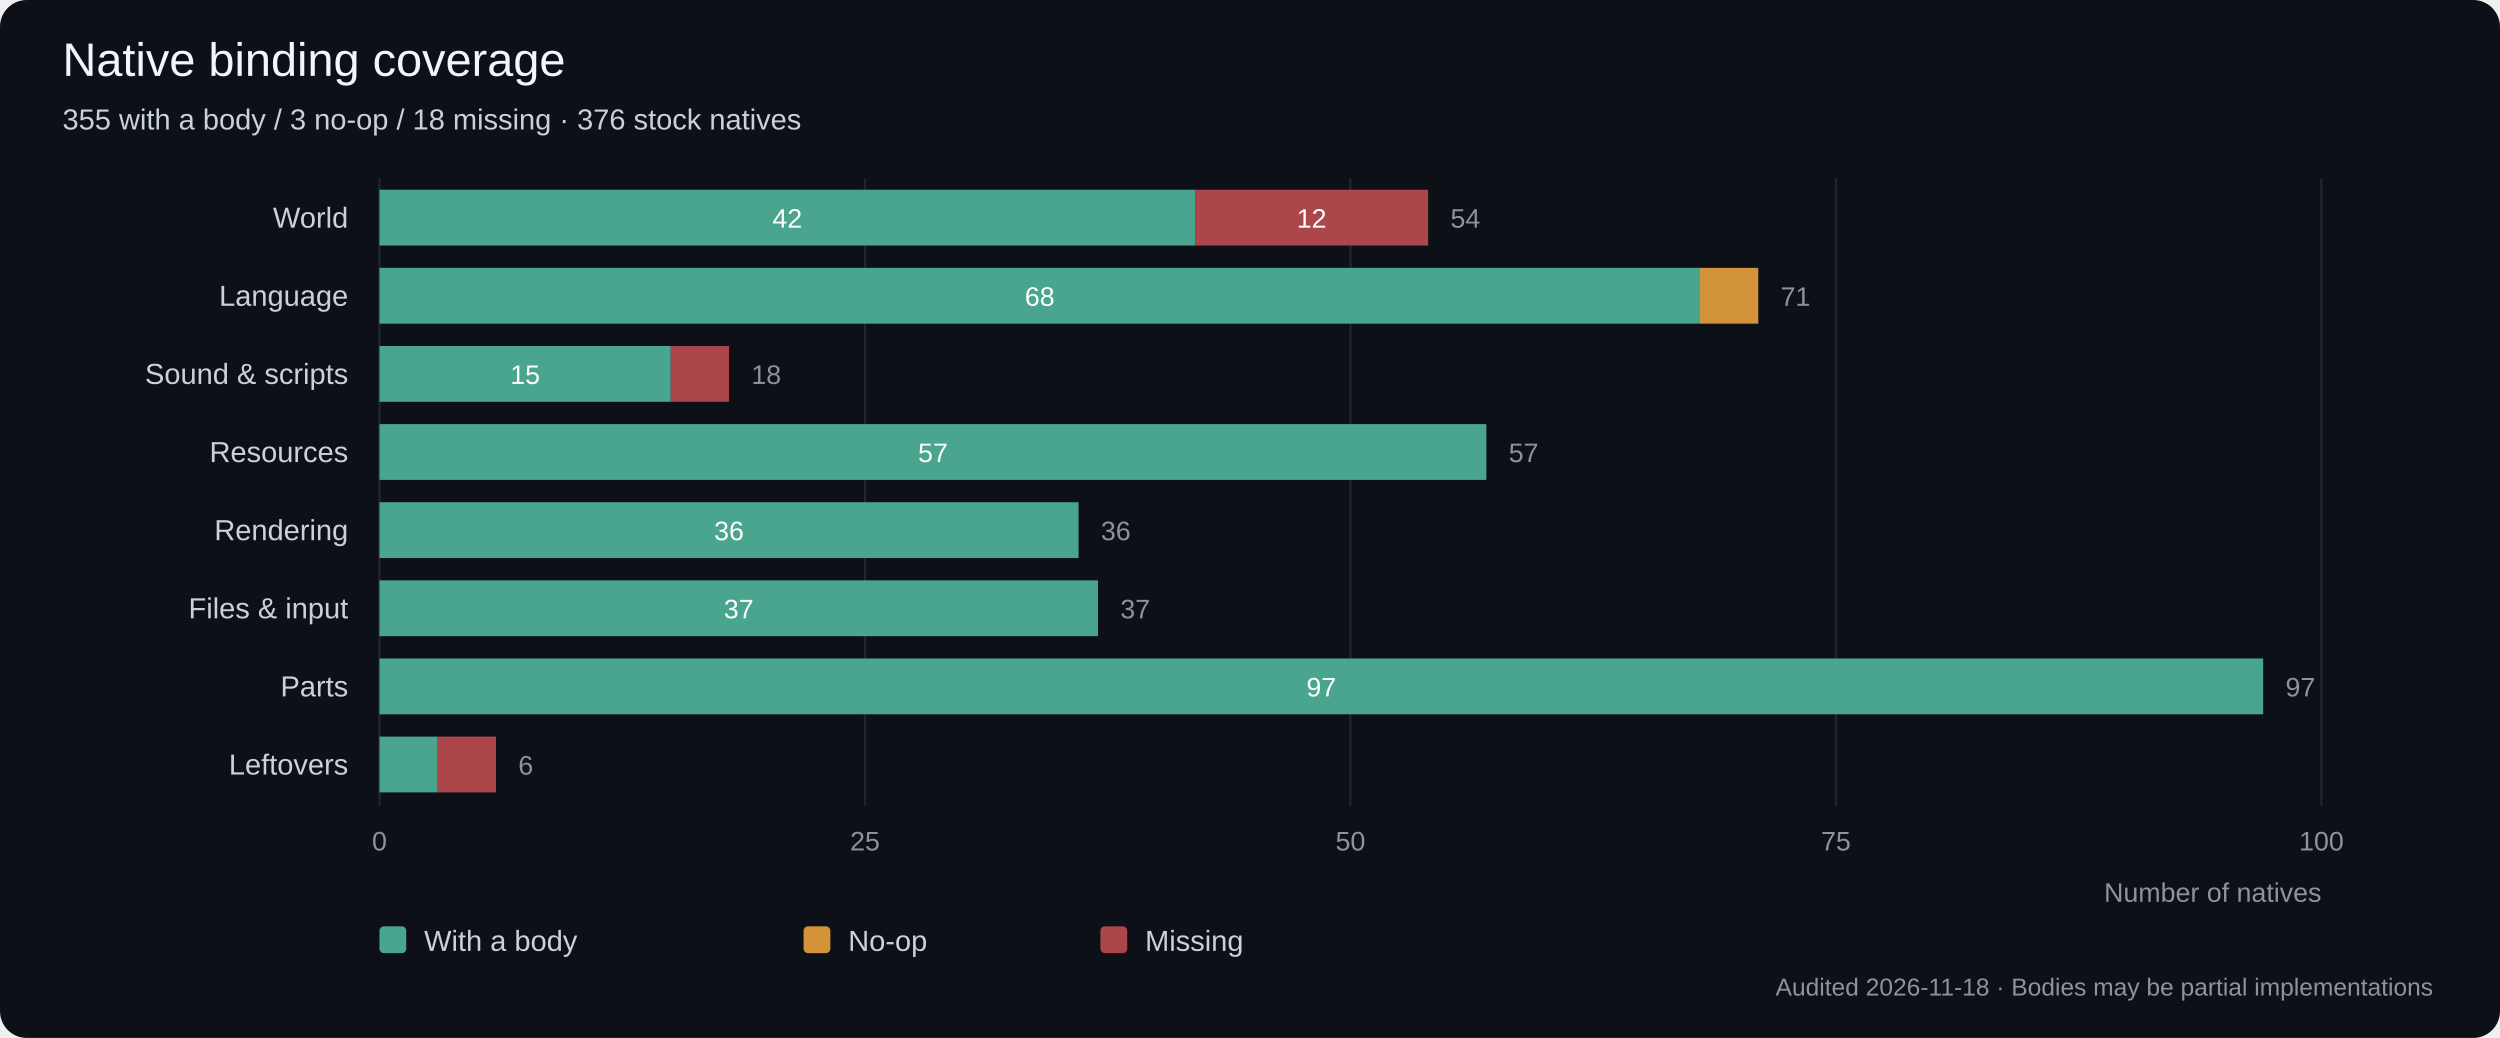
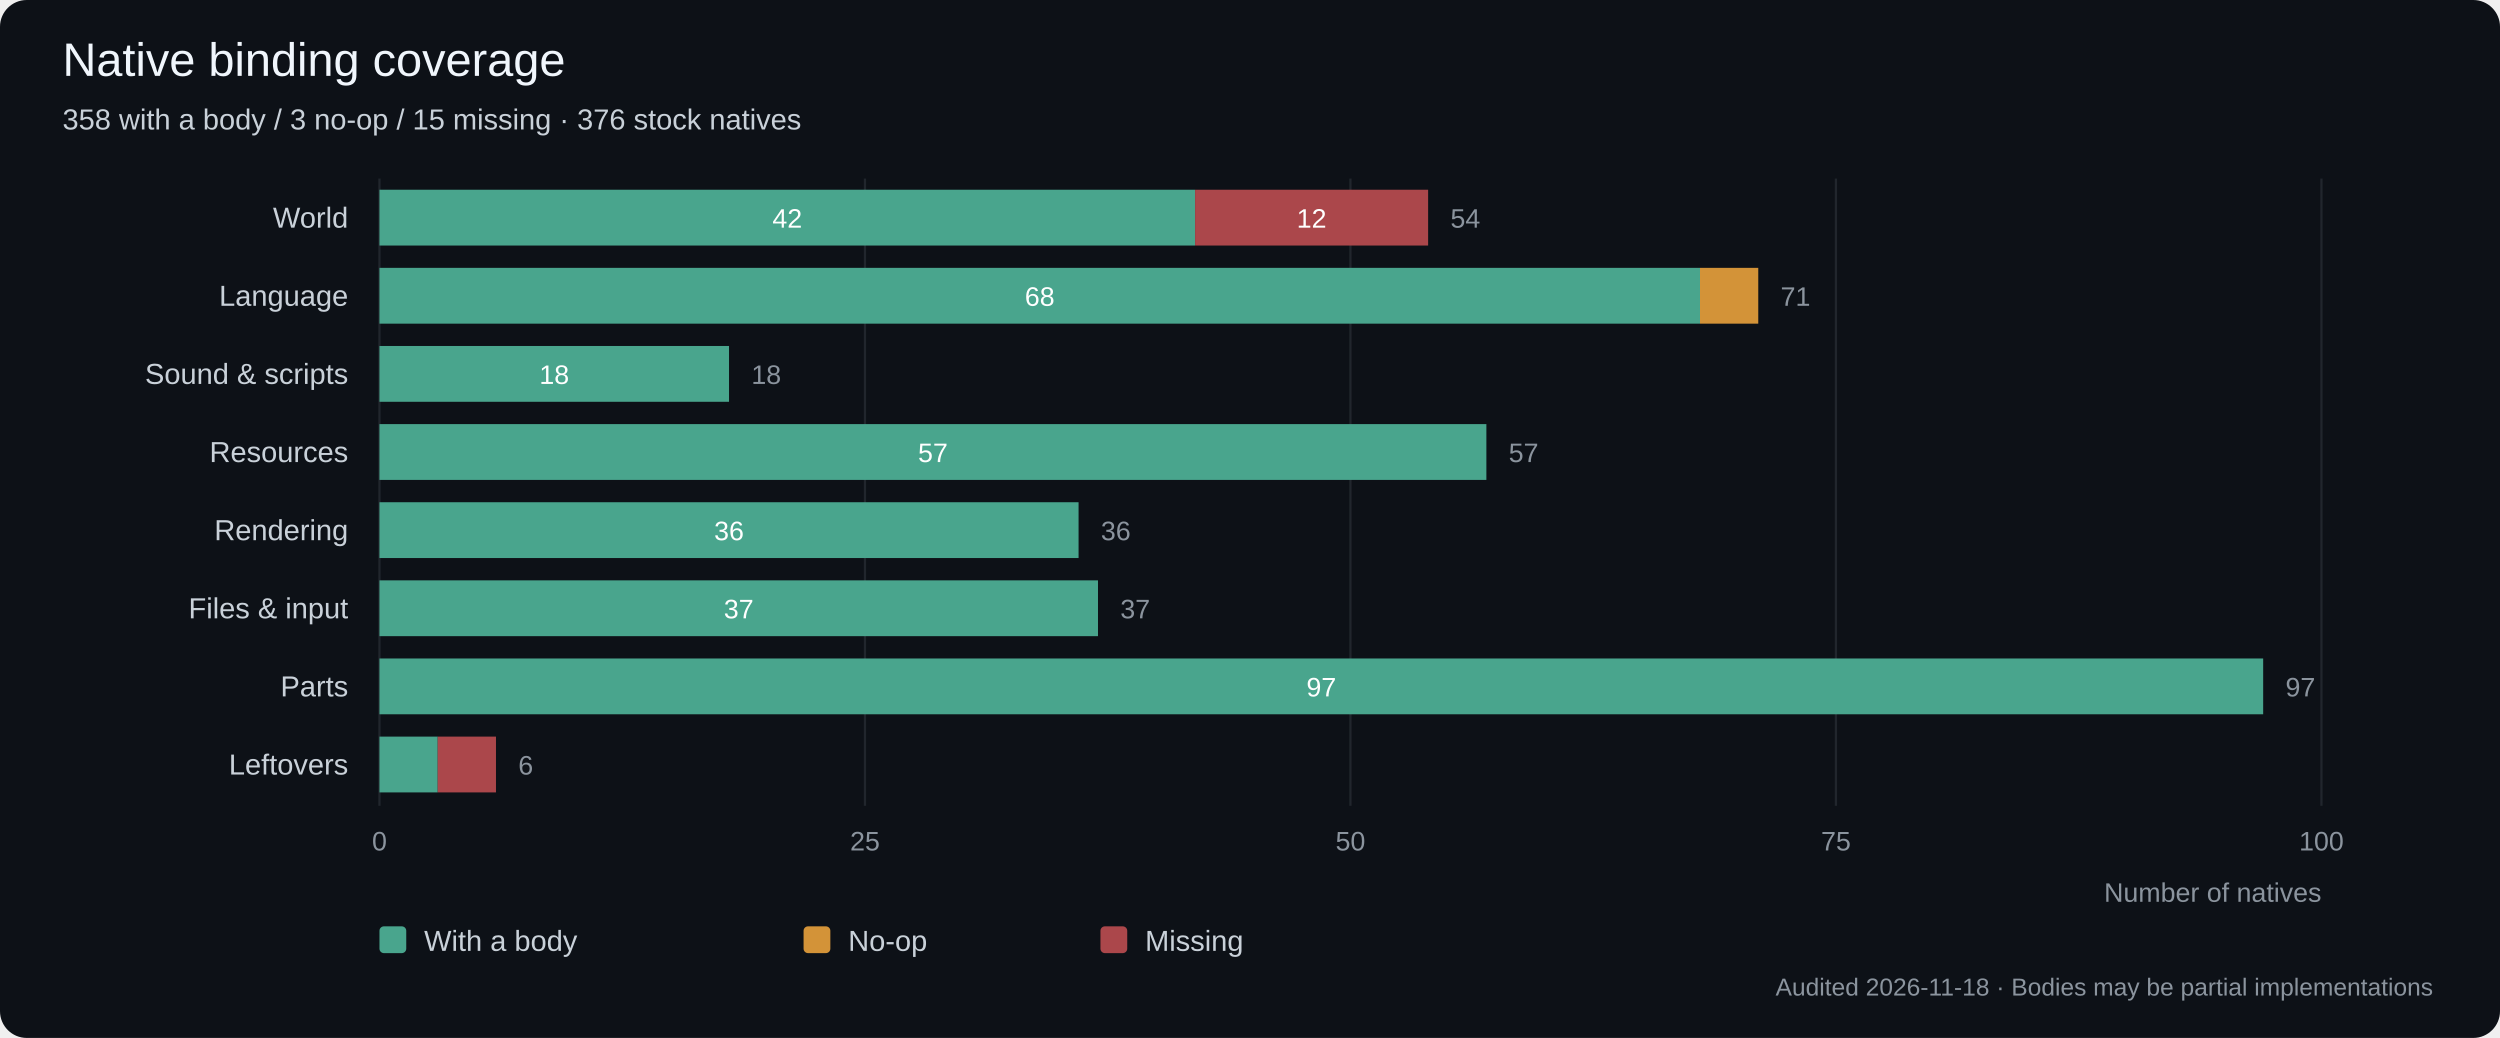
<svg xmlns="http://www.w3.org/2000/svg" width="1120" height="465" viewBox="0 0 1120 465" role="img" aria-labelledby="title desc">
  <rect width="1120" height="465" rx="12" fill="#0d1117" />
  <g font-family="Segoe UI,Arial,sans-serif">
    <text x="28" y="34" font-size="21" fill="#f0f6fc" text-anchor="start">Native binding coverage</text>
-     <text x="28" y="58" font-size="13" fill="#c9d1d9" text-anchor="start">355 with a body  /  3 no-op  /  18 missing  ·  376 stock natives</text>
+     <text x="28" y="58" font-size="13" fill="#c9d1d9" text-anchor="start">358 with a body  /  3 no-op  /  15 missing  ·  376 stock natives</text>
    <line x1="170" x2="170" y1="80" y2="361" stroke="#21262d" />
    <text x="170" y="381" font-size="12" fill="#8b949e" text-anchor="middle">0</text>
    <line x1="387.5" x2="387.5" y1="80" y2="361" stroke="#21262d" />
    <text x="387.5" y="381" font-size="12" fill="#8b949e" text-anchor="middle">25</text>
    <line x1="605" x2="605" y1="80" y2="361" stroke="#21262d" />
    <text x="605" y="381" font-size="12" fill="#8b949e" text-anchor="middle">50</text>
    <line x1="822.5" x2="822.5" y1="80" y2="361" stroke="#21262d" />
    <text x="822.5" y="381" font-size="12" fill="#8b949e" text-anchor="middle">75</text>
    <line x1="1040" x2="1040" y1="80" y2="361" stroke="#21262d" />
    <text x="1040" y="381" font-size="12" fill="#8b949e" text-anchor="middle">100</text>
    <text x="156" y="102" font-size="13" fill="#c9d1d9" text-anchor="end">World</text>
    <rect x="170" y="85" width="365.4" height="25" fill="#49a58d" />
    <text x="352.7" y="102" font-size="12" fill="#ffffff" text-anchor="middle">42</text>
    <rect x="535.4" y="85" width="104.4" height="25" fill="#ab474b" />
    <text x="587.6" y="102" font-size="12" fill="#ffffff" text-anchor="middle">12</text>
    <text x="649.8" y="102" font-size="12" fill="#8b949e" text-anchor="start">54</text>
    <text x="156" y="137" font-size="13" fill="#c9d1d9" text-anchor="end">Language</text>
    <rect x="170" y="120" width="591.6" height="25" fill="#49a58d" />
    <text x="465.8" y="137" font-size="12" fill="#ffffff" text-anchor="middle">68</text>
    <rect x="761.6" y="120" width="26.1" height="25" fill="#d39338" />
    <text x="797.7" y="137" font-size="12" fill="#8b949e" text-anchor="start">71</text>
    <text x="156" y="172" font-size="13" fill="#c9d1d9" text-anchor="end">Sound &amp; scripts</text>
-     <rect x="170" y="155" width="130.5" height="25" fill="#49a58d" />
-     <text x="235.25" y="172" font-size="12" fill="#ffffff" text-anchor="middle">15</text>
-     <rect x="300.5" y="155" width="26.1" height="25" fill="#ab474b" />
+     <rect x="170" y="155" width="156.6" height="25" fill="#49a58d" />
+     <text x="248.3" y="172" font-size="12" fill="#ffffff" text-anchor="middle">18</text>
    <text x="336.6" y="172" font-size="12" fill="#8b949e" text-anchor="start">18</text>
    <text x="156" y="207" font-size="13" fill="#c9d1d9" text-anchor="end">Resources</text>
    <rect x="170" y="190" width="495.9" height="25" fill="#49a58d" />
    <text x="417.95" y="207" font-size="12" fill="#ffffff" text-anchor="middle">57</text>
    <text x="675.9" y="207" font-size="12" fill="#8b949e" text-anchor="start">57</text>
    <text x="156" y="242" font-size="13" fill="#c9d1d9" text-anchor="end">Rendering</text>
    <rect x="170" y="225" width="313.2" height="25" fill="#49a58d" />
    <text x="326.6" y="242" font-size="12" fill="#ffffff" text-anchor="middle">36</text>
    <text x="493.2" y="242" font-size="12" fill="#8b949e" text-anchor="start">36</text>
    <text x="156" y="277" font-size="13" fill="#c9d1d9" text-anchor="end">Files &amp; input</text>
    <rect x="170" y="260" width="321.9" height="25" fill="#49a58d" />
    <text x="330.95" y="277" font-size="12" fill="#ffffff" text-anchor="middle">37</text>
    <text x="501.9" y="277" font-size="12" fill="#8b949e" text-anchor="start">37</text>
    <text x="156" y="312" font-size="13" fill="#c9d1d9" text-anchor="end">Parts</text>
    <rect x="170" y="295" width="843.9" height="25" fill="#49a58d" />
    <text x="591.95" y="312" font-size="12" fill="#ffffff" text-anchor="middle">97</text>
    <text x="1023.9" y="312" font-size="12" fill="#8b949e" text-anchor="start">97</text>
    <text x="156" y="347" font-size="13" fill="#c9d1d9" text-anchor="end">Leftovers</text>
    <rect x="170" y="330" width="26.1" height="25" fill="#49a58d" />
    <rect x="196.1" y="330" width="26.1" height="25" fill="#ab474b" />
    <text x="232.2" y="347" font-size="12" fill="#8b949e" text-anchor="start">6</text>
    <text x="1040" y="404" font-size="12" fill="#8b949e" text-anchor="end">Number of natives</text>
    <rect x="170" y="415" width="12" height="12" rx="2" fill="#49a58d" />
    <text x="190" y="426" font-size="13" fill="#c9d1d9" text-anchor="start">With a body</text>
    <rect x="360" y="415" width="12" height="12" rx="2" fill="#d39338" />
    <text x="380" y="426" font-size="13" fill="#c9d1d9" text-anchor="start">No-op</text>
    <rect x="493" y="415" width="12" height="12" rx="2" fill="#ab474b" />
    <text x="513" y="426" font-size="13" fill="#c9d1d9" text-anchor="start">Missing</text>
    <text x="1090" y="446" font-size="11" fill="#8b949e" text-anchor="end">Audited 2026-11-18 · Bodies may be partial implementations</text>
  </g>
</svg>
